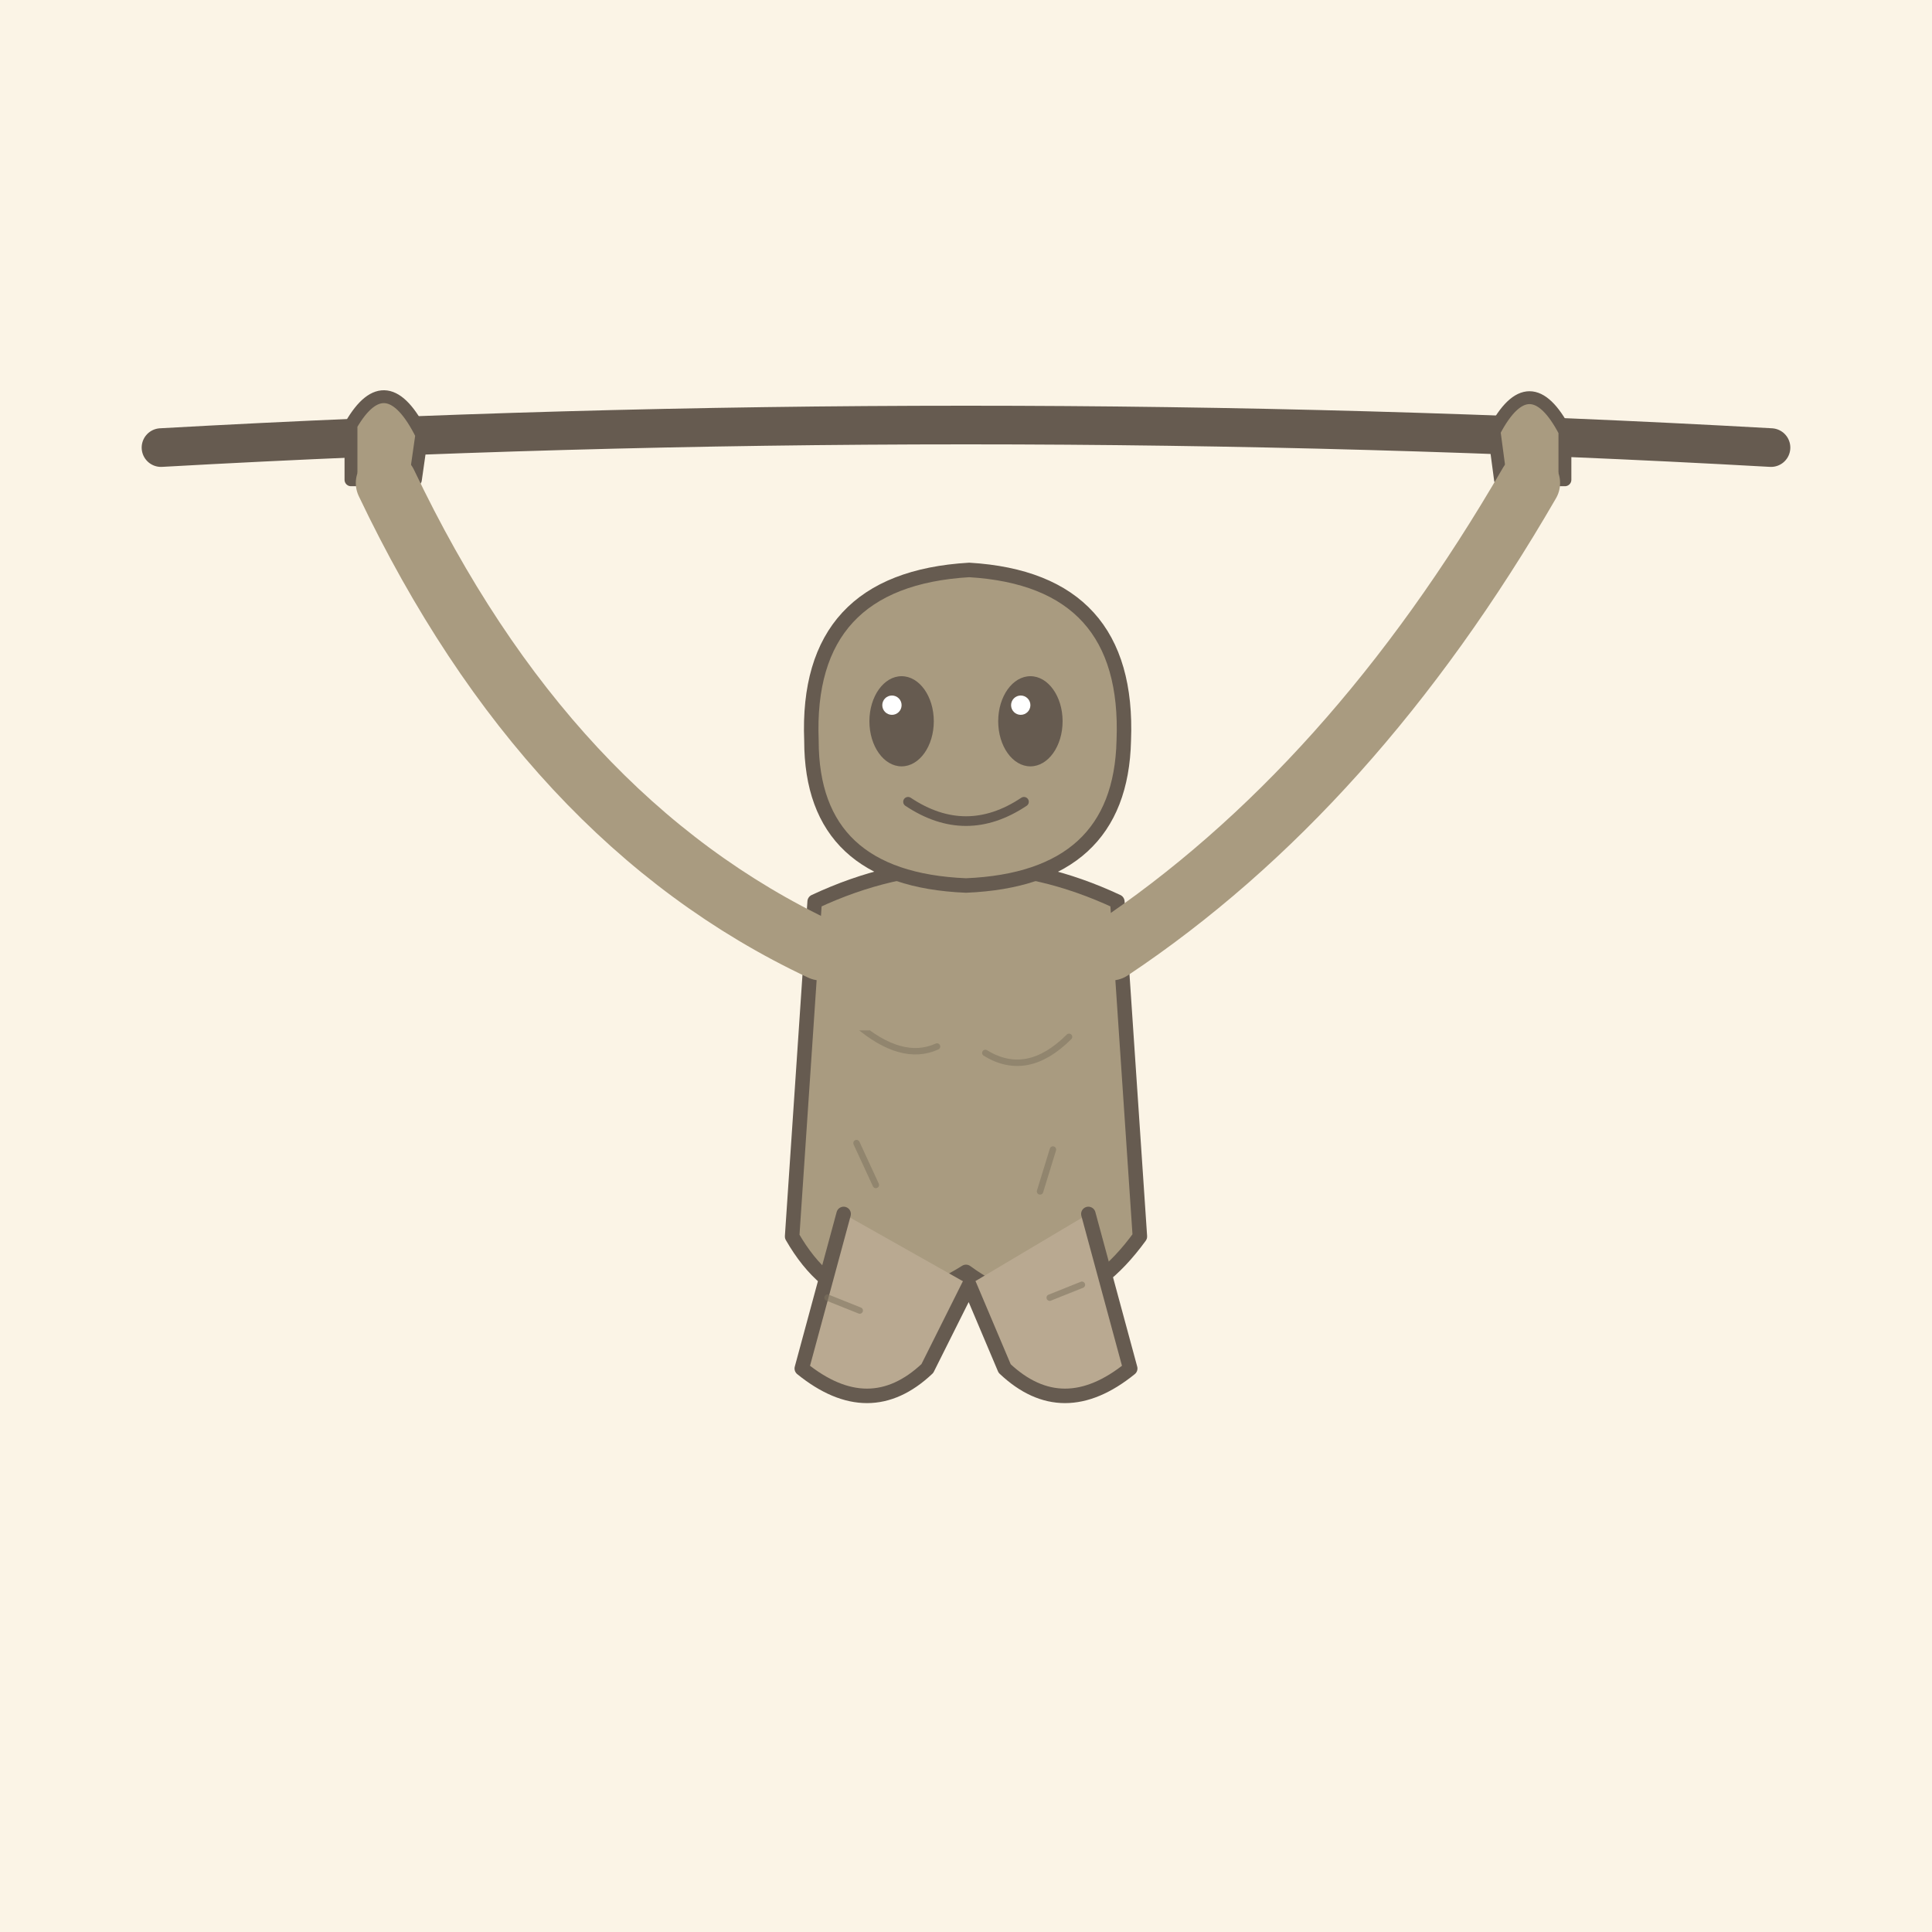
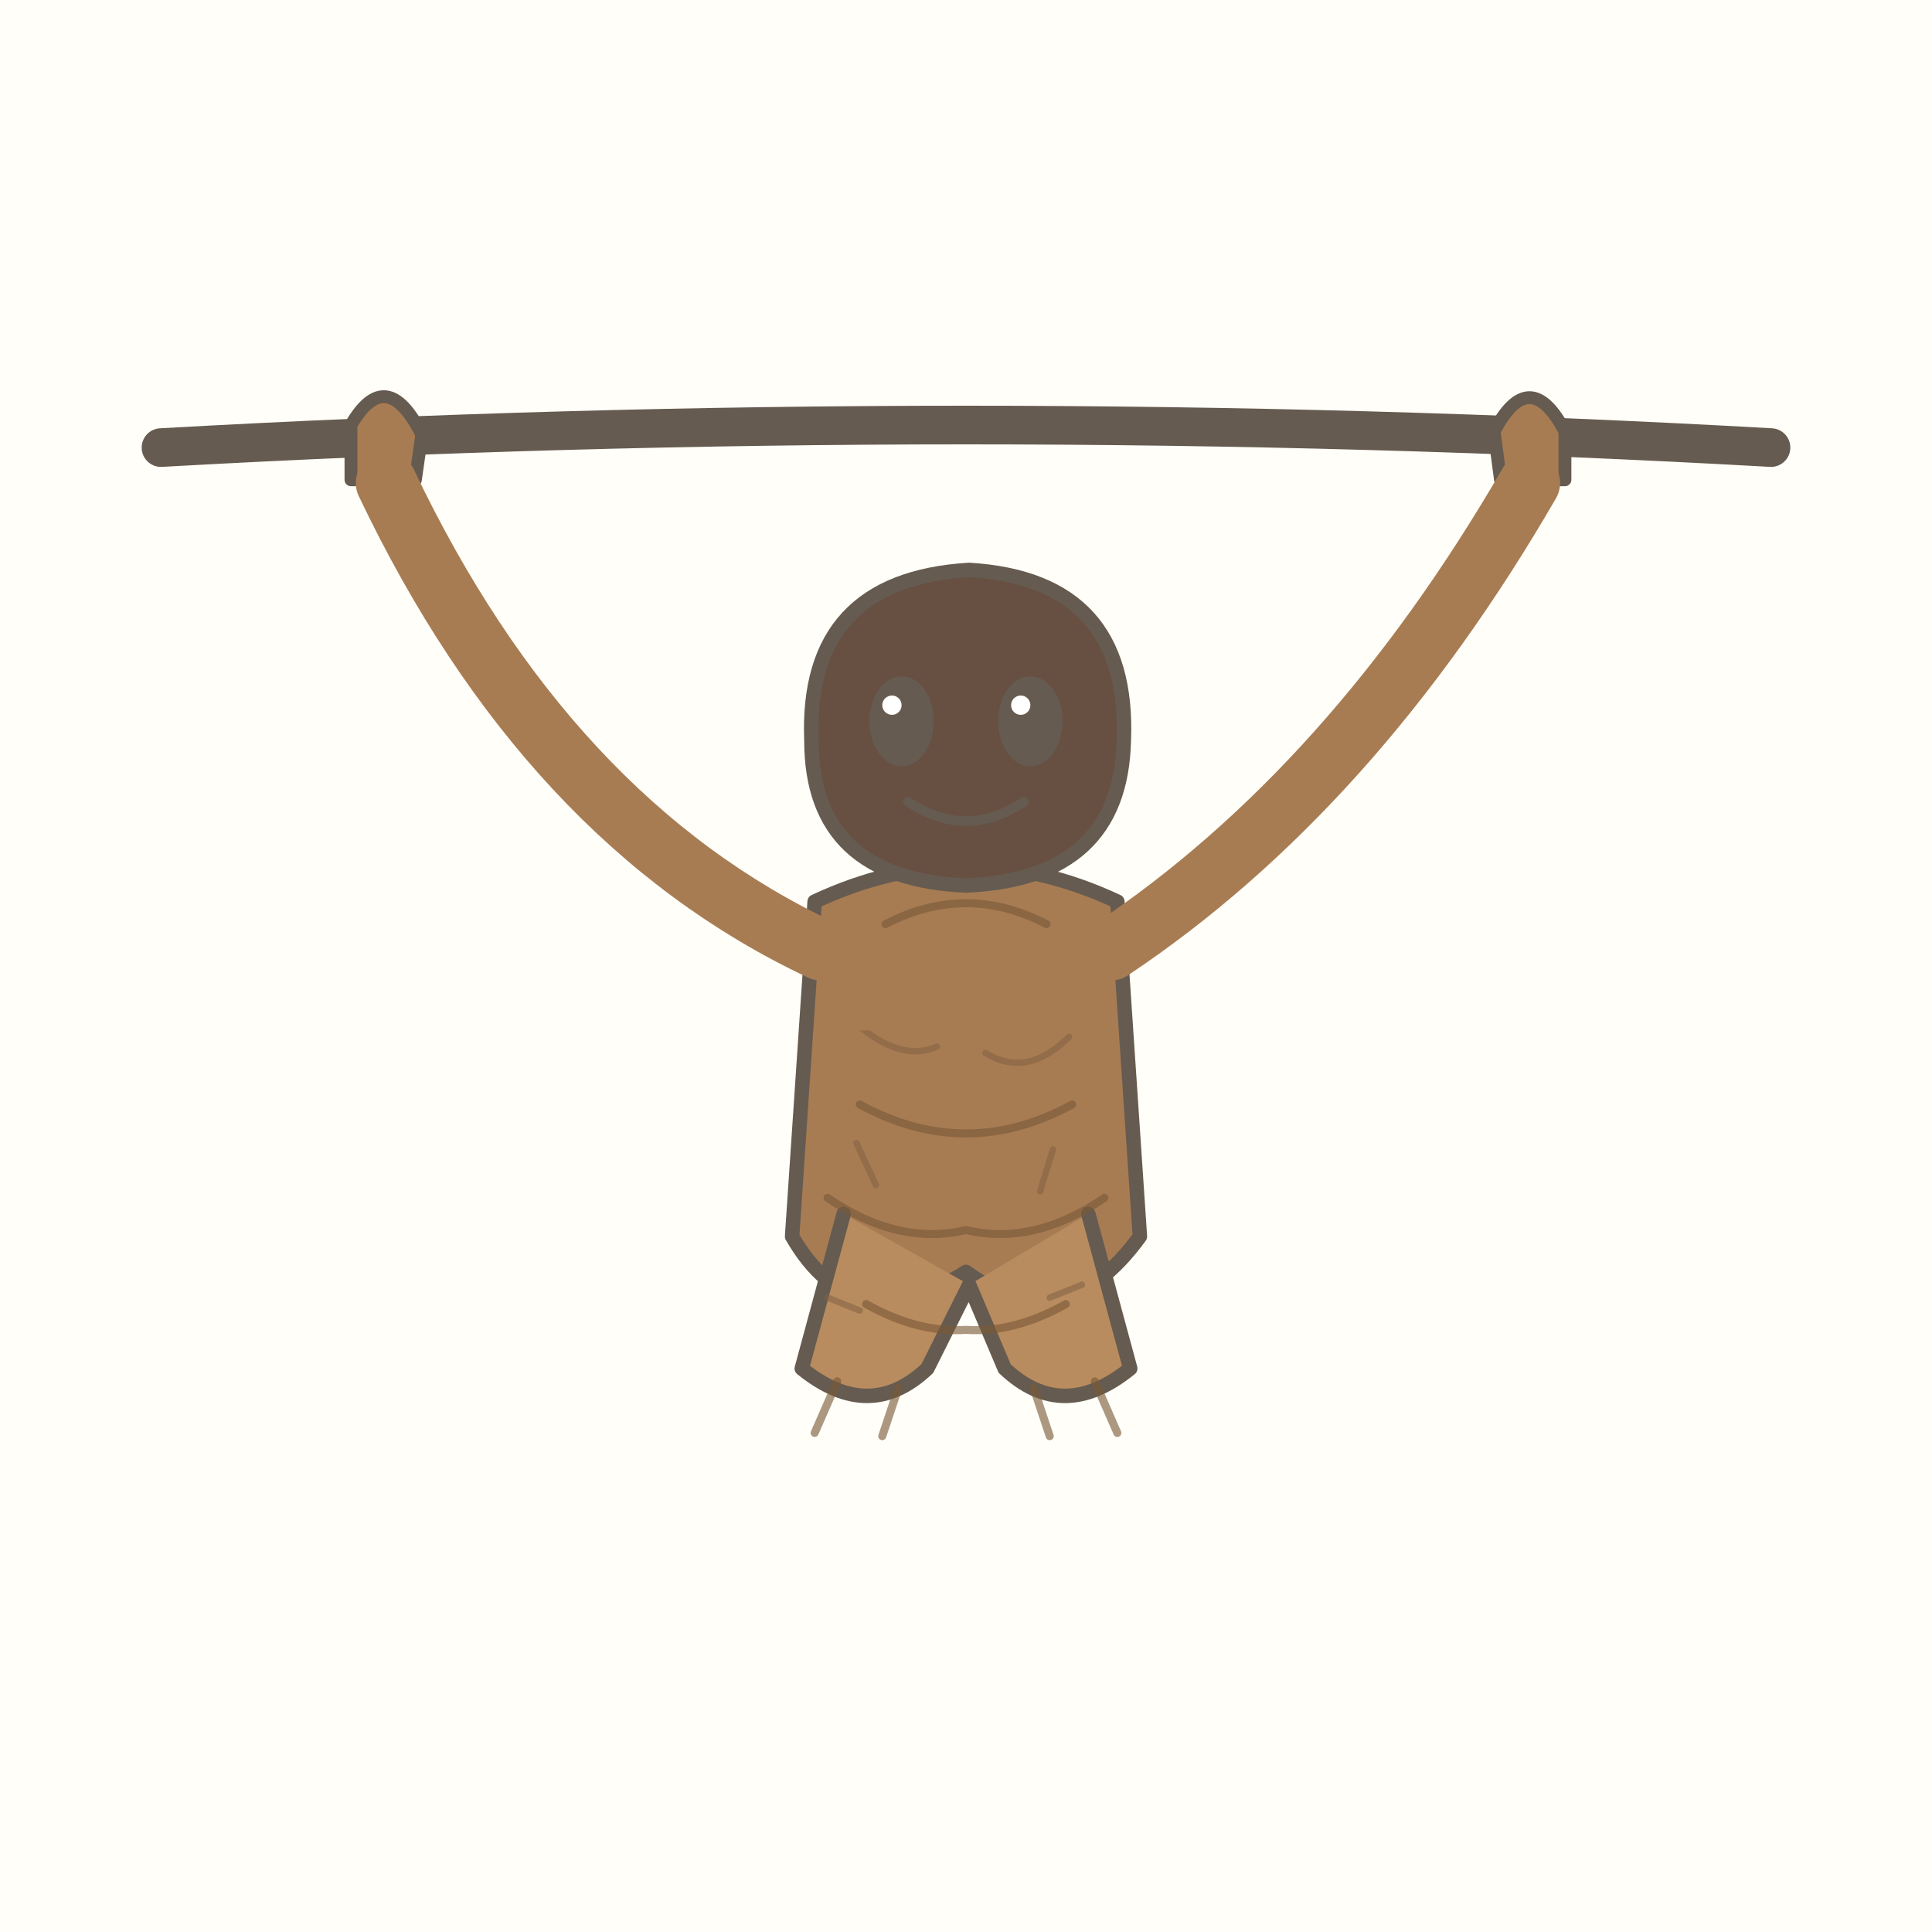
<svg xmlns="http://www.w3.org/2000/svg" width="600" height="600" viewBox="0 0 600 600" data-full-animal="gibbon-face" data-illustration="incomplete">
-   <rect width="600" height="600" fill="#fbf4e6" />
-   <rect width="600" height="600" rx="0" fill="#fbf4e6" />
+   <rect width="600" height="600" fill="#fffef8" />
+   <rect width="600" height="600" rx="0" fill="#fffef8" />
  <defs>
    <mask id="detail-mask">
      <rect width="600" height="600" fill="white" />
      <rect x="85" y="140" width="185" height="180" fill="black" />
      <rect x="330" y="140" width="180" height="180" fill="black" />
    </mask>
  </defs>
  <g transform="translate(0 75) scale(1)">
    <path d="M50 64Q300 50 550 64" fill="none" stroke="#665b50" stroke-width="12" stroke-linecap="round" stroke-linejoin="round" />
-     <path d="M253 205Q300 183 347 205L354 309Q330 342 300 320Q265 342 246 309Z" fill="#a99b80" stroke="#665b50" stroke-width="4.5" stroke-linecap="round" stroke-linejoin="round" />
-     <path d="M262 302L249 350Q270 367 288 350L301 324M338 302L351 350Q330 367 312 350L301 324" fill="#b9a991" stroke="#665b50" stroke-width="4.5" stroke-linecap="round" stroke-linejoin="round" />
-     <path d="M252 155Q250 105 301 102Q351 105 349 155Q348 198 300 200Q252 198 252 155Z" fill="#a99b80" stroke="#665b50" stroke-width="4.5" stroke-linecap="round" stroke-linejoin="round" />
+     <path d="M253 205Q300 183 347 205L354 309Q330 342 300 320Q265 342 246 309Z" fill="#a87c53" stroke="#665b50" stroke-width="4.5" stroke-linecap="round" stroke-linejoin="round" />
+     <path d="M262 302L249 350Q270 367 288 350L301 324M338 302L351 350Q330 367 312 350L301 324" fill="#b98c5f" stroke="#665b50" stroke-width="4.5" stroke-linecap="round" stroke-linejoin="round" />
+     <path d="M252 155Q250 105 301 102Q351 105 349 155Q348 198 300 200Q252 198 252 155Z" fill="#674f42" stroke="#665b50" stroke-width="4.5" stroke-linecap="round" stroke-linejoin="round" />
    <ellipse cx="280" cy="149" rx="10" ry="14" fill="#665b50" />
    <circle cx="277" cy="144" r="3" fill="white" />
    <ellipse cx="320" cy="149" rx="10" ry="14" fill="#665b50" />
    <circle cx="317" cy="144" r="3" fill="white" />
    <path d="M282 174Q300 186 318 174" fill="none" stroke="#665b50" stroke-width="3" stroke-linecap="round" stroke-linejoin="round" />
  </g>
-   <path d="M109 132Q120 113 131 135L129 149L109 149ZM464 134Q475 113 486 134L486 149L466 149Z" fill="#a99b80" stroke="#665b50" stroke-width="4" stroke-linecap="round" stroke-linejoin="round" />
+   <path d="M109 132Q120 113 131 135L129 149L109 149ZM464 134Q475 113 486 134L486 149L466 149Z" fill="#a87c53" stroke="#665b50" stroke-width="4" stroke-linecap="round" stroke-linejoin="round" />
  <g transform="translate(0 75) scale(1)">
-     <path d="M255 220Q170 180 120 75M345 220Q420 170 475 75" fill="none" stroke="#a99b80" stroke-width="19" stroke-linecap="round" />
+     <path d="M255 220Q170 180 120 75M345 220Q420 170 475 75" fill="none" stroke="#a87c53" stroke-width="19" stroke-linecap="round" />
  </g>
  <g mask="url(#detail-mask)" data-coat-details="gibbon">
-     <path d="M266 318q14 12 25 7M306 327q13 8 26 -5M266 355l6 13M327 357l-4 13M257 403l10 4M326 403l10 -4" fill="none" stroke="#7d735f" stroke-width="2" stroke-linecap="round" opacity=".55" />
+     <path d="M266 318q14 12 25 7M306 327q13 8 26 -5M266 355l6 13M327 357l-4 13M257 403l10 4M326 403l10 -4" fill="none" stroke="#816044" stroke-width="2" stroke-linecap="round" opacity=".55" />
+     <path d="M275 287q25-13 50 0M267 343q33 18 66 0M257 372q22 15 43 10M300 382q21 5 43-10M269 405q16 9 31 8M300 413q15 1 31-8M260 429l-7 16M279 431l-5 15M321 431l5 15M340 429l7 16" fill="none" stroke="#795837" stroke-width="2.5" stroke-linecap="round" opacity=".62" />
+     <path d="M222 247q-14-10-22-20M209 263q-13-7-21-17M378 247q14-10 22-20M391 263q13-7 21-17" fill="none" stroke="#795837" stroke-width="2.5" stroke-linecap="round" opacity=".65" />
  </g>
</svg>
